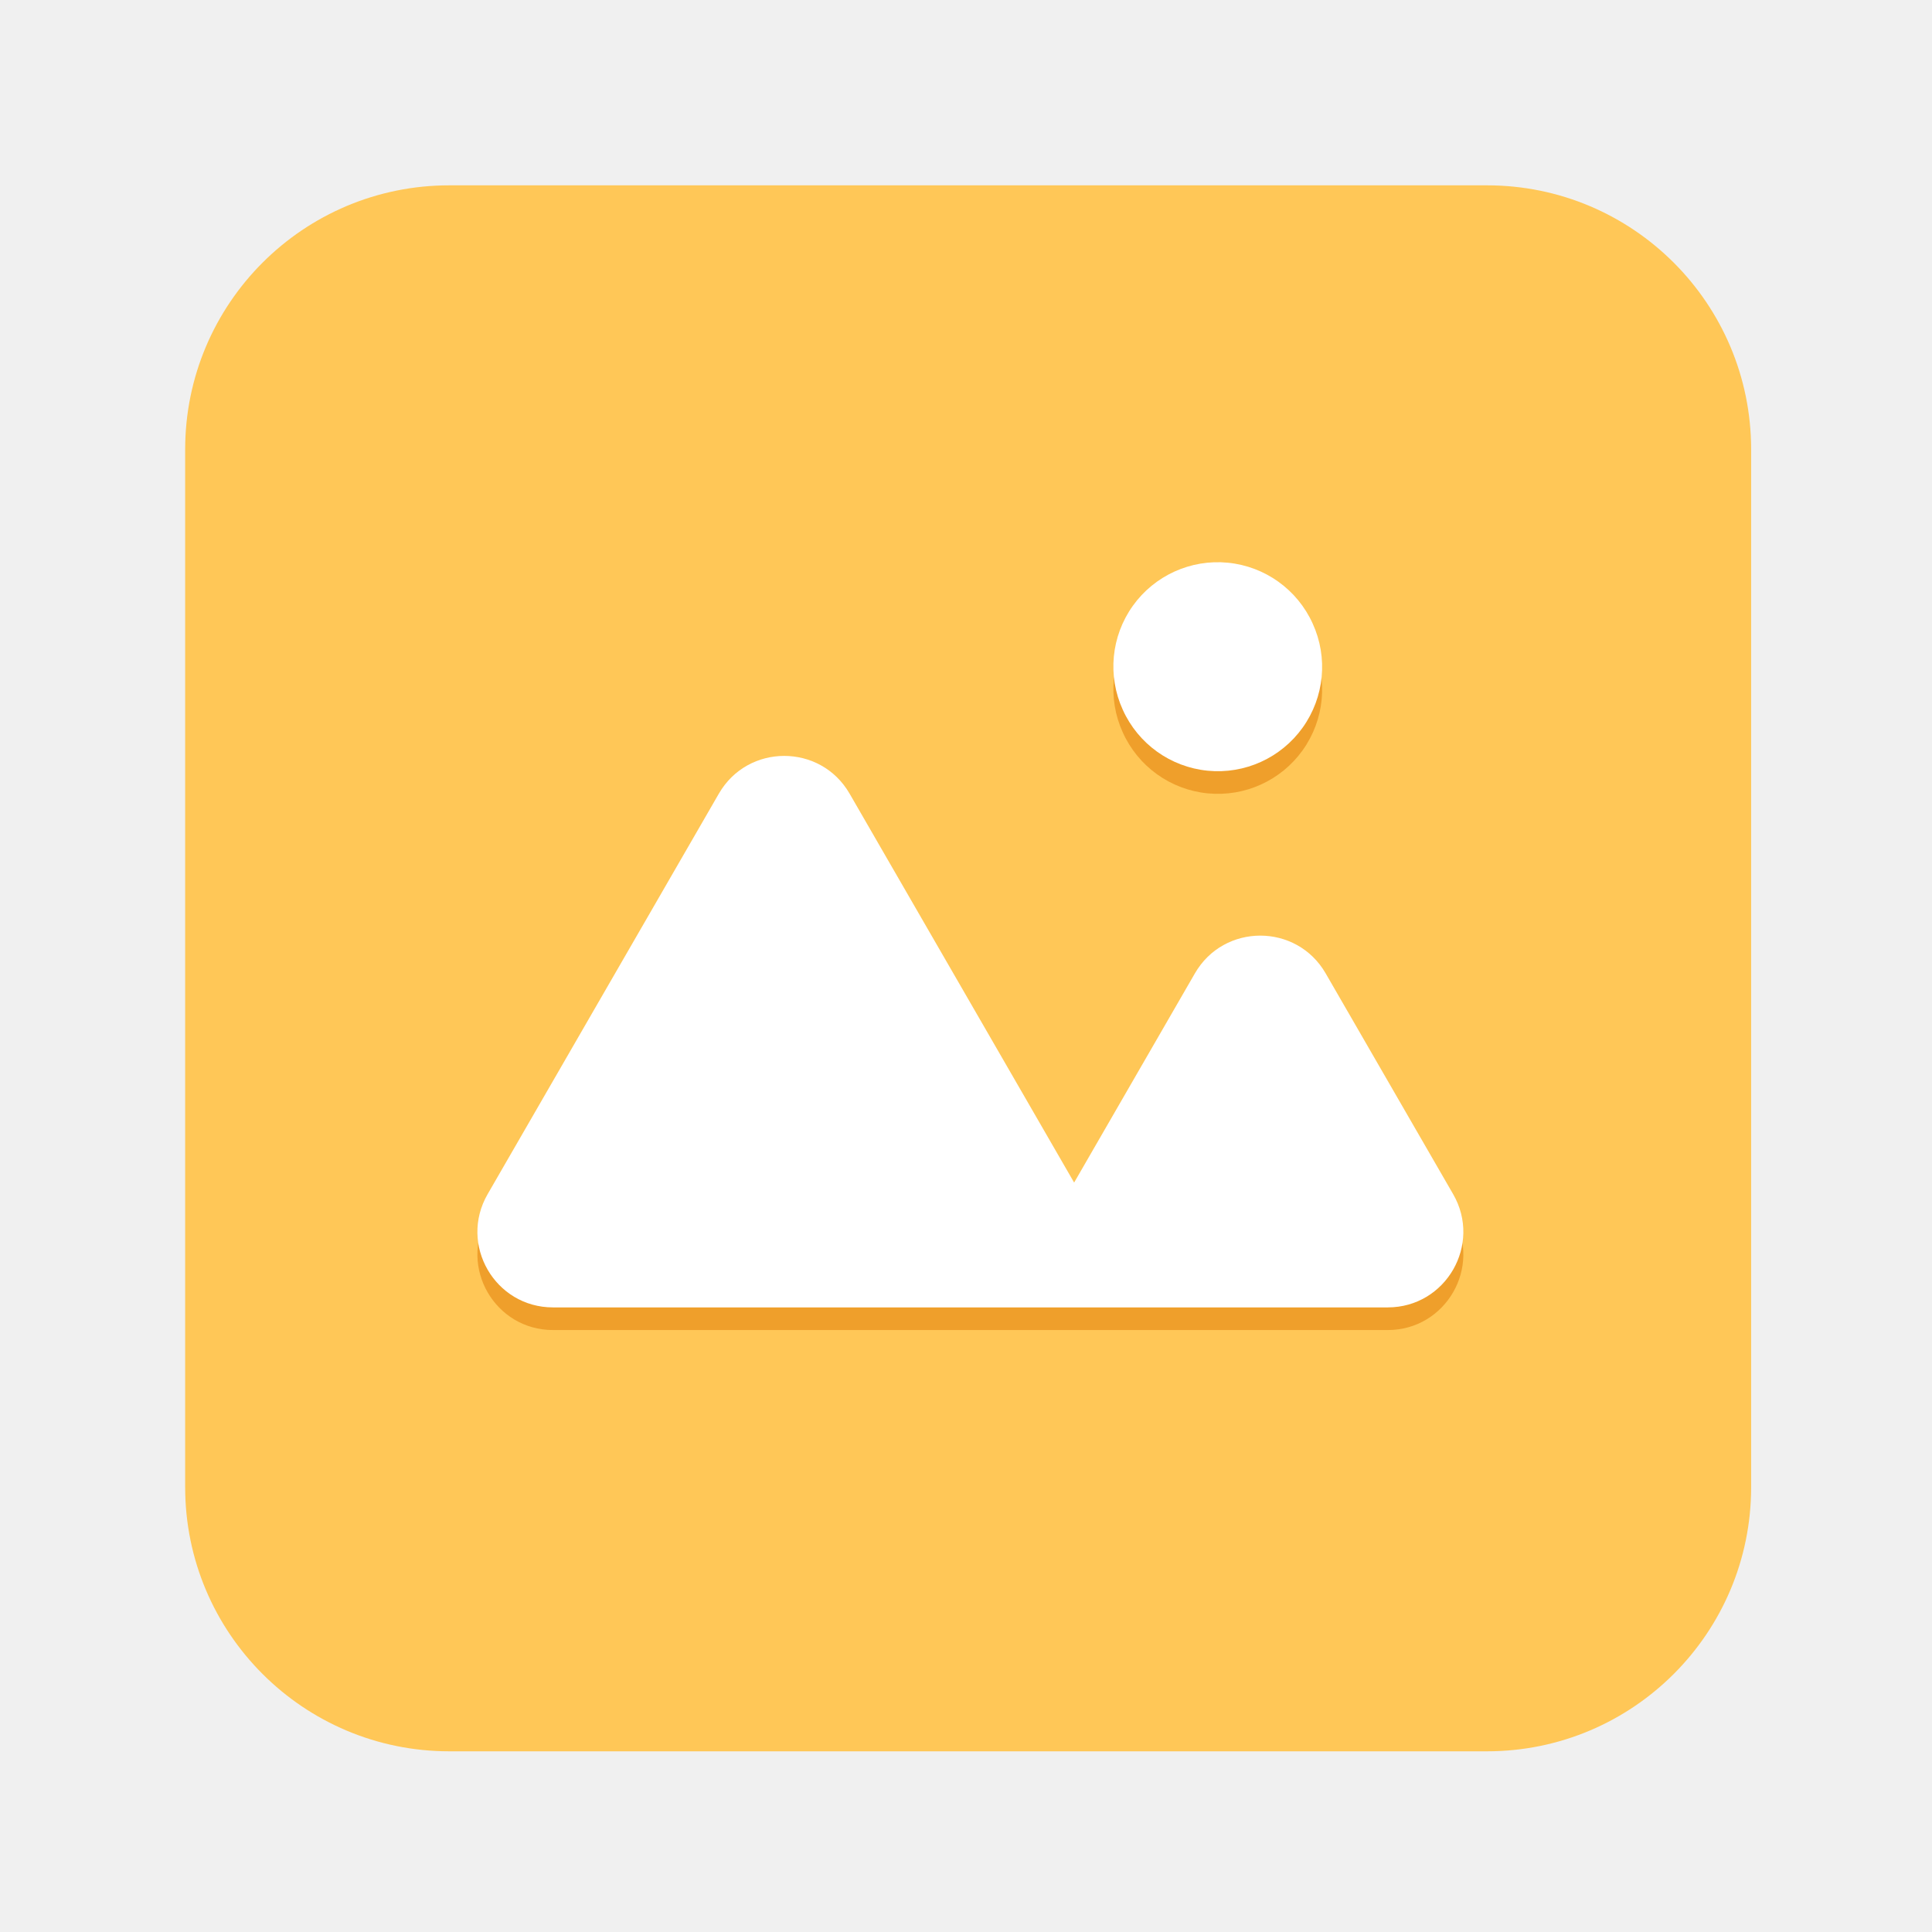
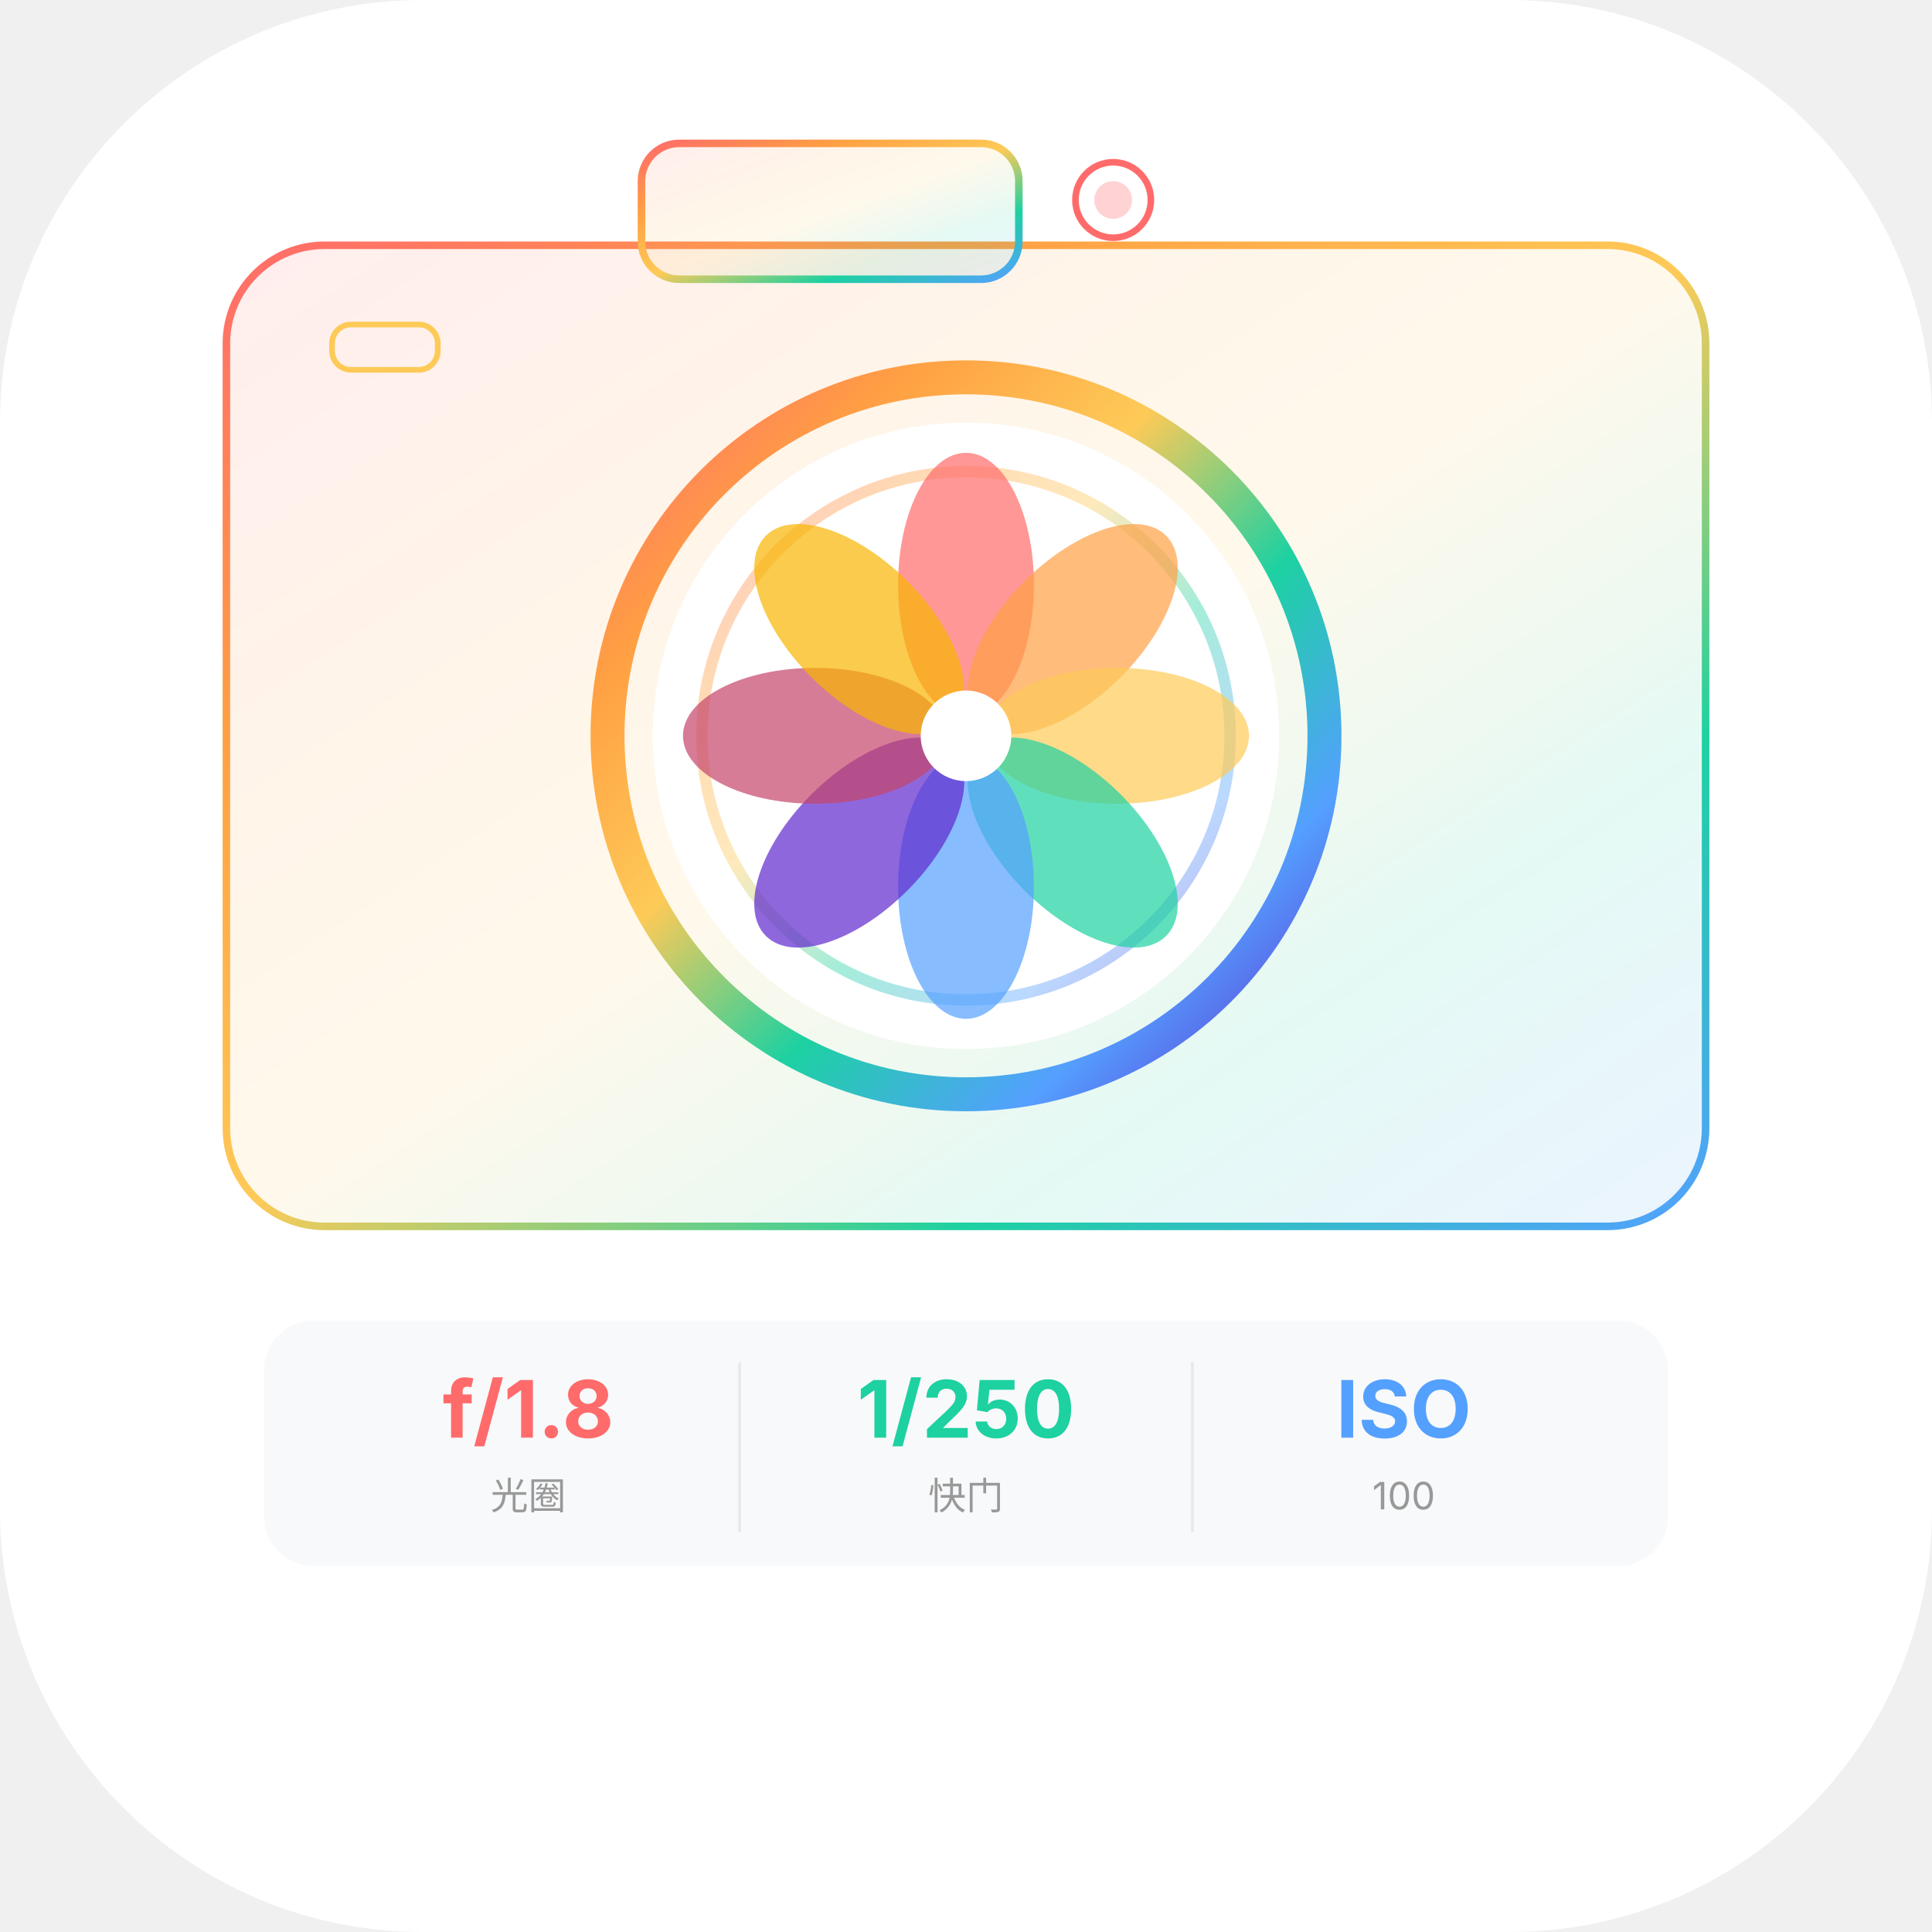
- <svg xmlns="http://www.w3.org/2000/svg" t="1709559526146" class="icon" viewBox="0 0 1024 1024" version="1.1" p-id="1538" width="128" height="128">
-   <path d="M788.14 928.23h-550c-77.32 0-140-62.68-140-140v-550c0-77.32 62.68-140 140-140h550c77.32 0 140 62.68 140 140v550c0 77.32-62.68 140-140 140z" fill="#FFC757" p-id="1539" />
-   <path d="M770.19 644.92l-67.56-117.01c-15.4-26.68-53.91-26.68-69.31 0l-64.01 110.88L450.3 432.65c-15.4-26.67-53.89-26.67-69.29 0L258.45 644.94c-15.4 26.67 3.85 60.01 34.65 60.01h442.44c30.8-0.01 50.05-33.35 34.65-60.03z" fill="#EF9F2B" p-id="1540" />
-   <path d="M595.104 388.21a55.27 55.27 0 1 0 100.661-45.677 55.27 55.27 0 1 0-100.661 45.677Z" fill="#EF9F2B" p-id="1541" />
-   <path d="M770.19 632.92l-67.56-117.01c-15.4-26.68-53.91-26.68-69.31 0l-64.01 110.88L450.3 420.65c-15.4-26.67-53.89-26.67-69.29 0L258.45 632.94c-15.4 26.67 3.85 60.01 34.65 60.01h442.44c30.8-0.01 50.05-33.35 34.65-60.03z" fill="#FFFFFF" p-id="1542" />
-   <path d="M595.104 376.209a55.27 55.27 0 1 0 100.661-45.677 55.27 55.27 0 1 0-100.661 45.677Z" fill="#FFFFFF" p-id="1543" />
+ <svg xmlns="http://www.w3.org/2000/svg" viewBox="0 0 1024 1024">
+   <rect width="1024" height="1024" rx="224" ry="224" fill="#FFFFFF" />
+   <defs>
+     <linearGradient id="camGrad" x1="0" y1="0" x2="1" y2="1">
+       <stop offset="0%" stop-color="#FF6B6B" />
+       <stop offset="25%" stop-color="#FF9F43" />
+       <stop offset="50%" stop-color="#FECA57" />
+       <stop offset="75%" stop-color="#1DD1A1" />
+       <stop offset="100%" stop-color="#54A0FF" />
+     </linearGradient>
+     <linearGradient id="lensRing" x1="0" y1="0" x2="1" y2="1">
+       <stop offset="0%" stop-color="#FF6B6B" />
+       <stop offset="20%" stop-color="#FF9F43" />
+       <stop offset="40%" stop-color="#FECA57" />
+       <stop offset="60%" stop-color="#1DD1A1" />
+       <stop offset="80%" stop-color="#54A0FF" />
+       <stop offset="100%" stop-color="#5F27CD" />
+     </linearGradient>
+   </defs>
+   <rect x="120" y="130" width="784" height="520" rx="52" ry="52" fill="url(#camGrad)" opacity="0.12" />
+   <rect x="120" y="130" width="784" height="520" rx="52" ry="52" fill="none" stroke="url(#camGrad)" stroke-width="4" />
+   <rect x="340" y="76" width="200" height="72" rx="20" ry="20" fill="none" stroke="url(#camGrad)" stroke-width="4" />
+   <rect x="340" y="76" width="200" height="72" rx="20" ry="20" fill="url(#camGrad)" opacity="0.12" />
+   <circle cx="590" cy="106" r="20" fill="none" stroke="#FF6B6B" stroke-width="3.5" />
+   <circle cx="590" cy="106" r="10" fill="#FF6B6B" opacity="0.3" />
+   <rect x="176" y="172" width="56" height="24" rx="10" ry="10" fill="none" stroke="#FECA57" stroke-width="3" />
+   <circle cx="512" cy="390" r="190" fill="none" stroke="url(#lensRing)" stroke-width="18" />
+   <circle cx="512" cy="390" r="166" fill="white" />
+   <circle cx="512" cy="390" r="140" fill="none" stroke="url(#lensRing)" stroke-width="6" opacity="0.4" />
+   <ellipse cx="512" cy="310" rx="36" ry="70" fill="#FF6B6B" opacity="0.7" transform="rotate(0,512,390)" />
+   <ellipse cx="512" cy="310" rx="36" ry="70" fill="#FF9F43" opacity="0.7" transform="rotate(45,512,390)" />
+   <ellipse cx="512" cy="310" rx="36" ry="70" fill="#FECA57" opacity="0.7" transform="rotate(90,512,390)" />
+   <ellipse cx="512" cy="310" rx="36" ry="70" fill="#1DD1A1" opacity="0.7" transform="rotate(135,512,390)" />
+   <ellipse cx="512" cy="310" rx="36" ry="70" fill="#54A0FF" opacity="0.7" transform="rotate(180,512,390)" />
+   <ellipse cx="512" cy="310" rx="36" ry="70" fill="#5F27CD" opacity="0.7" transform="rotate(225,512,390)" />
+   <ellipse cx="512" cy="310" rx="36" ry="70" fill="#C44569" opacity="0.7" transform="rotate(270,512,390)" />
+   <ellipse cx="512" cy="310" rx="36" ry="70" fill="#F8B500" opacity="0.7" transform="rotate(315,512,390)" />
+   <circle cx="512" cy="390" r="24" fill="white" />
+   <rect x="140" y="700" width="744" height="130" rx="26" ry="26" fill="#F8F9FA" />
+   <text x="280" y="762" font-family="-apple-system, sans-serif" font-size="42" font-weight="700" fill="#FF6B6B" text-anchor="middle">f/1.8</text>
+   <text x="280" y="800" font-family="-apple-system, sans-serif" font-size="20" fill="#999" text-anchor="middle">光圈</text>
+   <line x1="392" y1="722" x2="392" y2="812" stroke="#E8E8E8" stroke-width="1.5" />
+   <text x="512" y="762" font-family="-apple-system, sans-serif" font-size="42" font-weight="700" fill="#1DD1A1" text-anchor="middle">1/250</text>
+   <text x="512" y="800" font-family="-apple-system, sans-serif" font-size="20" fill="#999" text-anchor="middle">快门</text>
+   <line x1="632" y1="722" x2="632" y2="812" stroke="#E8E8E8" stroke-width="1.5" />
+   <text x="744" y="762" font-family="-apple-system, sans-serif" font-size="42" font-weight="700" fill="#54A0FF" text-anchor="middle">ISO</text>
+   <text x="744" y="800" font-family="-apple-system, sans-serif" font-size="20" fill="#999" text-anchor="middle">100</text>
</svg>
